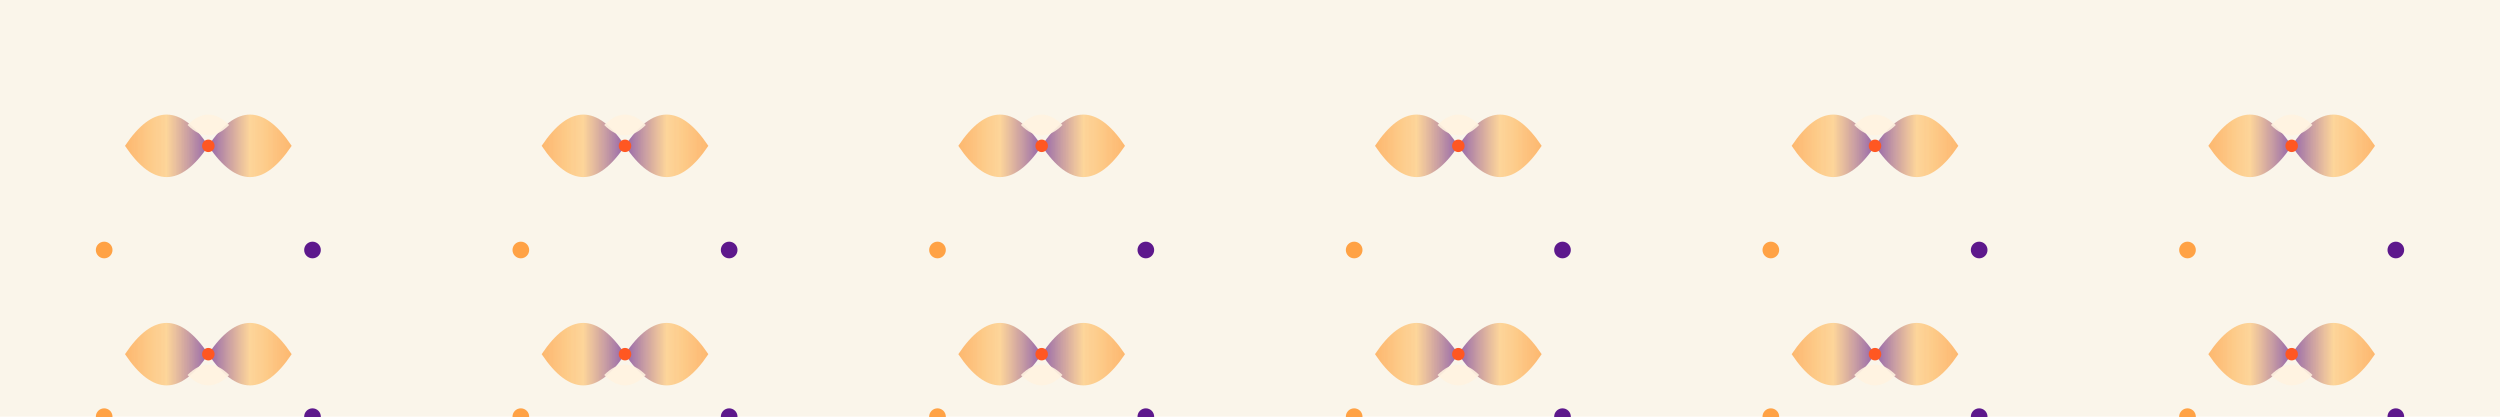
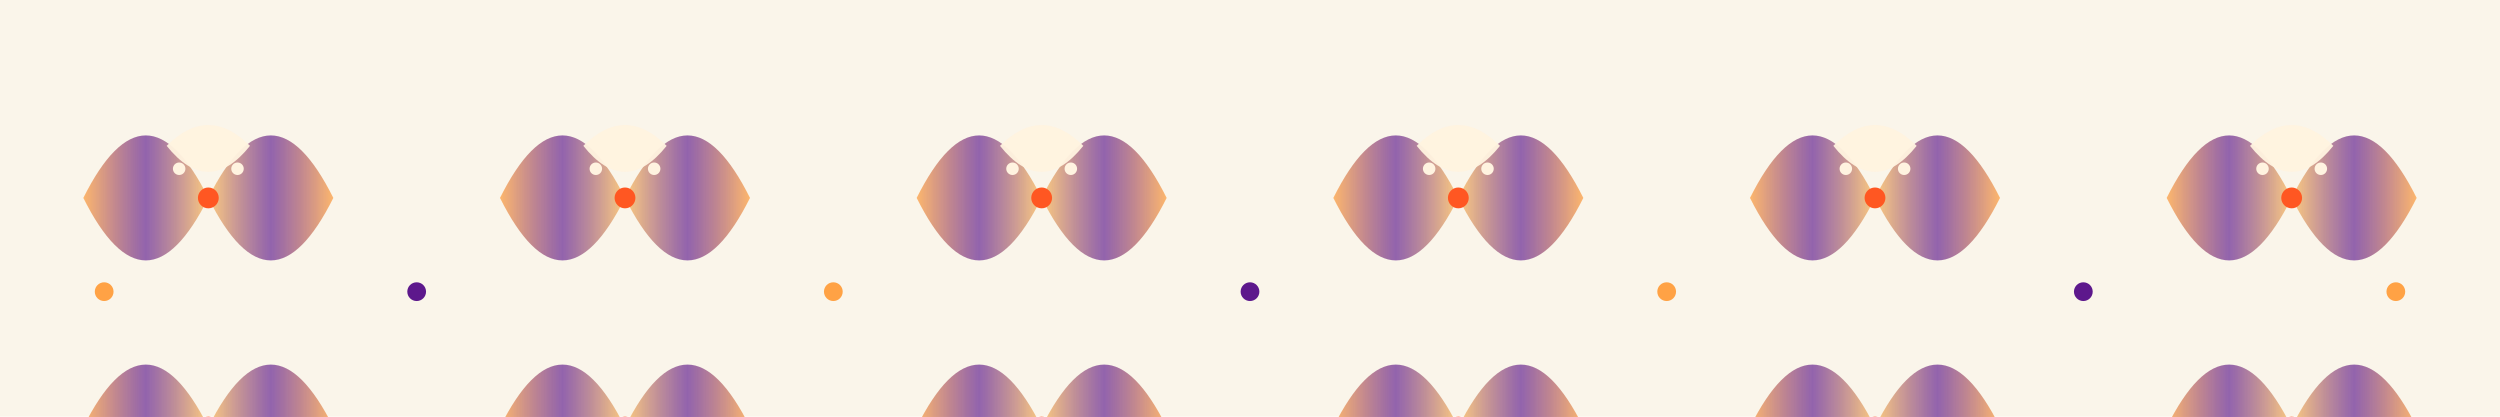
<svg xmlns="http://www.w3.org/2000/svg" width="1200" height="200" viewBox="0 0 1200 200">
  <defs>
-     <linearGradient id="mandalaGrad" x1="0%" y1="0%" x2="100%" y2="0%">
+     <linearGradient id="mandalaGradient" x1="0%" y1="0%" x2="100%" y2="0%">
      <stop offset="0%" style="stop-color:#FF9933;stop-opacity:0.8" />
-       <stop offset="25%" style="stop-color:#FFB74D;stop-opacity:0.6" />
-       <stop offset="50%" style="stop-color:#4B0082;stop-opacity:0.7" />
-       <stop offset="75%" style="stop-color:#FFB74D;stop-opacity:0.6" />
+       <stop offset="25%" style="stop-color:#4B0082;stop-opacity:0.7" />
+       <stop offset="50%" style="stop-color:#FFB74D;stop-opacity:0.8" />
+       <stop offset="75%" style="stop-color:#4B0082;stop-opacity:0.7" />
      <stop offset="100%" style="stop-color:#FF9933;stop-opacity:0.8" />
    </linearGradient>
  </defs>
  <rect width="1200" height="200" fill="#FAF5EA" />
  <g transform="translate(0, 30)">
-     <g id="paisleyRow">
-       <g transform="translate(100, 40)">
-         <path d="M0,0 Q-20,-30 -40,0 Q-20,30 0,0 Q20,30 40,0 Q20,-30 0,0 Z" fill="url(#mandalaGrad)" opacity="0.85" />
-         <path d="M-10,-10 Q0,-20 10,-10 Q0,0 -10,-10 Z" fill="#FFF3E0" opacity="0.9" />
-         <circle cx="0" cy="0" r="3" fill="#FF5722" />
+     <g id="kalkaRow">
+       <g transform="translate(100, 65)">
+         <path d="M0,0 Q-30,-60 -60,0 Q-30,60 0,0 Q30,60 60,0 Q30,-60 0,0 Z" fill="url(#mandalaGradient)" opacity="0.85" />
+         <path d="M-20,-25 Q0,-45 20,-25 Q0,0 -20,-25 Z" fill="#FFF3E0" opacity="0.95" />
+         <circle cx="0" cy="0" r="5" fill="#FF5722" />
+         <circle cx="-14" cy="-14" r="3" fill="#FFF3E0" />
+         <circle cx="14" cy="-14" r="3" fill="#FFF3E0" />
      </g>
-       <g transform="translate(300, 40)">
-         <path d="M0,0 Q-20,-30 -40,0 Q-20,30 0,0 Q20,30 40,0 Q20,-30 0,0 Z" fill="url(#mandalaGrad)" opacity="0.85" />
-         <path d="M-10,-10 Q0,-20 10,-10 Q0,0 -10,-10 Z" fill="#FFF3E0" opacity="0.9" />
-         <circle cx="0" cy="0" r="3" fill="#FF5722" />
+       <g transform="translate(300, 65)">
+         <path d="M0,0 Q-30,-60 -60,0 Q-30,60 0,0 Q30,60 60,0 Q30,-60 0,0 Z" fill="url(#mandalaGradient)" opacity="0.85" />
+         <path d="M-20,-25 Q0,-45 20,-25 Q0,0 -20,-25 Z" fill="#FFF3E0" opacity="0.95" />
+         <circle cx="0" cy="0" r="5" fill="#FF5722" />
+         <circle cx="-14" cy="-14" r="3" fill="#FFF3E0" />
+         <circle cx="14" cy="-14" r="3" fill="#FFF3E0" />
      </g>
-       <g transform="translate(500, 40)">
-         <path d="M0,0 Q-20,-30 -40,0 Q-20,30 0,0 Q20,30 40,0 Q20,-30 0,0 Z" fill="url(#mandalaGrad)" opacity="0.85" />
-         <path d="M-10,-10 Q0,-20 10,-10 Q0,0 -10,-10 Z" fill="#FFF3E0" opacity="0.9" />
-         <circle cx="0" cy="0" r="3" fill="#FF5722" />
+       <g transform="translate(500, 65)">
+         <path d="M0,0 Q-30,-60 -60,0 Q-30,60 0,0 Q30,60 60,0 Q30,-60 0,0 Z" fill="url(#mandalaGradient)" opacity="0.85" />
+         <path d="M-20,-25 Q0,-45 20,-25 Q0,0 -20,-25 Z" fill="#FFF3E0" opacity="0.95" />
+         <circle cx="0" cy="0" r="5" fill="#FF5722" />
+         <circle cx="-14" cy="-14" r="3" fill="#FFF3E0" />
+         <circle cx="14" cy="-14" r="3" fill="#FFF3E0" />
      </g>
-       <g transform="translate(700, 40)">
-         <path d="M0,0 Q-20,-30 -40,0 Q-20,30 0,0 Q20,30 40,0 Q20,-30 0,0 Z" fill="url(#mandalaGrad)" opacity="0.85" />
-         <path d="M-10,-10 Q0,-20 10,-10 Q0,0 -10,-10 Z" fill="#FFF3E0" opacity="0.9" />
-         <circle cx="0" cy="0" r="3" fill="#FF5722" />
+       <g transform="translate(700, 65)">
+         <path d="M0,0 Q-30,-60 -60,0 Q-30,60 0,0 Q30,60 60,0 Q30,-60 0,0 Z" fill="url(#mandalaGradient)" opacity="0.85" />
+         <path d="M-20,-25 Q0,-45 20,-25 Q0,0 -20,-25 Z" fill="#FFF3E0" opacity="0.95" />
+         <circle cx="0" cy="0" r="5" fill="#FF5722" />
+         <circle cx="-14" cy="-14" r="3" fill="#FFF3E0" />
+         <circle cx="14" cy="-14" r="3" fill="#FFF3E0" />
      </g>
-       <g transform="translate(900, 40)">
-         <path d="M0,0 Q-20,-30 -40,0 Q-20,30 0,0 Q20,30 40,0 Q20,-30 0,0 Z" fill="url(#mandalaGrad)" opacity="0.85" />
-         <path d="M-10,-10 Q0,-20 10,-10 Q0,0 -10,-10 Z" fill="#FFF3E0" opacity="0.9" />
-         <circle cx="0" cy="0" r="3" fill="#FF5722" />
+       <g transform="translate(900, 65)">
+         <path d="M0,0 Q-30,-60 -60,0 Q-30,60 0,0 Q30,60 60,0 Q30,-60 0,0 Z" fill="url(#mandalaGradient)" opacity="0.85" />
+         <path d="M-20,-25 Q0,-45 20,-25 Q0,0 -20,-25 Z" fill="#FFF3E0" opacity="0.95" />
+         <circle cx="0" cy="0" r="5" fill="#FF5722" />
+         <circle cx="-14" cy="-14" r="3" fill="#FFF3E0" />
+         <circle cx="14" cy="-14" r="3" fill="#FFF3E0" />
      </g>
-       <g transform="translate(1100, 40)">
-         <path d="M0,0 Q-20,-30 -40,0 Q-20,30 0,0 Q20,30 40,0 Q20,-30 0,0 Z" fill="url(#mandalaGrad)" opacity="0.85" />
-         <path d="M-10,-10 Q0,-20 10,-10 Q0,0 -10,-10 Z" fill="#FFF3E0" opacity="0.9" />
-         <circle cx="0" cy="0" r="3" fill="#FF5722" />
+       <g transform="translate(1100, 65)">
+         <path d="M0,0 Q-30,-60 -60,0 Q-30,60 0,0 Q30,60 60,0 Q30,-60 0,0 Z" fill="url(#mandalaGradient)" opacity="0.85" />
+         <path d="M-20,-25 Q0,-45 20,-25 Q0,0 -20,-25 Z" fill="#FFF3E0" opacity="0.95" />
+         <circle cx="0" cy="0" r="5" fill="#FF5722" />
+         <circle cx="-14" cy="-14" r="3" fill="#FFF3E0" />
+         <circle cx="14" cy="-14" r="3" fill="#FFF3E0" />
      </g>
    </g>
-     <g id="dotRow">
-       <circle cx="50" cy="90" r="4" fill="#FF9933" opacity="0.9">
-         <animate attributeName="opacity" values="0.3;1;0.3" dur="3s" repeatCount="indefinite" />
+     <g id="decorativeDots">
+       <circle cx="50" cy="110" r="4.5" fill="#FF9933" opacity="0.9">
+         <animate attributeName="opacity" values="0.2;1;0.2" dur="3s" repeatCount="indefinite" />
      </circle>
-       <circle cx="150" cy="90" r="4" fill="#4B0082" opacity="0.9">
-         <animate attributeName="opacity" values="0.3;1;0.3" dur="3.5s" repeatCount="indefinite" />
+       <circle cx="200" cy="110" r="4.5" fill="#4B0082" opacity="0.9">
+         <animate attributeName="opacity" values="0.2;1;0.2" dur="3.5s" repeatCount="indefinite" />
      </circle>
-       <circle cx="250" cy="90" r="4" fill="#FF9933" opacity="0.9">
-         <animate attributeName="opacity" values="0.3;1;0.3" dur="3s" repeatCount="indefinite" />
+       <circle cx="400" cy="110" r="4.5" fill="#FF9933" opacity="0.9">
+         <animate attributeName="opacity" values="0.2;1;0.2" dur="3s" repeatCount="indefinite" />
      </circle>
-       <circle cx="350" cy="90" r="4" fill="#4B0082" opacity="0.9">
-         <animate attributeName="opacity" values="0.3;1;0.3" dur="3.5s" repeatCount="indefinite" />
+       <circle cx="600" cy="110" r="4.5" fill="#4B0082" opacity="0.9">
+         <animate attributeName="opacity" values="0.2;1;0.2" dur="3.5s" repeatCount="indefinite" />
      </circle>
-       <circle cx="450" cy="90" r="4" fill="#FF9933" opacity="0.9">
-         <animate attributeName="opacity" values="0.3;1;0.3" dur="3s" repeatCount="indefinite" />
+       <circle cx="800" cy="110" r="4.5" fill="#FF9933" opacity="0.9">
+         <animate attributeName="opacity" values="0.2;1;0.2" dur="3s" repeatCount="indefinite" />
      </circle>
-       <circle cx="550" cy="90" r="4" fill="#4B0082" opacity="0.9">
-         <animate attributeName="opacity" values="0.3;1;0.3" dur="3.5s" repeatCount="indefinite" />
+       <circle cx="1000" cy="110" r="4.5" fill="#4B0082" opacity="0.9">
+         <animate attributeName="opacity" values="0.2;1;0.2" dur="3.5s" repeatCount="indefinite" />
      </circle>
-       <circle cx="650" cy="90" r="4" fill="#FF9933" opacity="0.9">
-         <animate attributeName="opacity" values="0.3;1;0.3" dur="3s" repeatCount="indefinite" />
-       </circle>
-       <circle cx="750" cy="90" r="4" fill="#4B0082" opacity="0.9">
-         <animate attributeName="opacity" values="0.3;1;0.3" dur="3.5s" repeatCount="indefinite" />
-       </circle>
-       <circle cx="850" cy="90" r="4" fill="#FF9933" opacity="0.9">
-         <animate attributeName="opacity" values="0.3;1;0.3" dur="3s" repeatCount="indefinite" />
-       </circle>
-       <circle cx="950" cy="90" r="4" fill="#4B0082" opacity="0.9">
-         <animate attributeName="opacity" values="0.3;1;0.3" dur="3.5s" repeatCount="indefinite" />
-       </circle>
-       <circle cx="1050" cy="90" r="4" fill="#FF9933" opacity="0.9">
-         <animate attributeName="opacity" values="0.3;1;0.3" dur="3s" repeatCount="indefinite" />
-       </circle>
-       <circle cx="1150" cy="90" r="4" fill="#4B0082" opacity="0.9">
-         <animate attributeName="opacity" values="0.3;1;0.3" dur="3.5s" repeatCount="indefinite" />
+       <circle cx="1150" cy="110" r="4.5" fill="#FF9933" opacity="0.9">
+         <animate attributeName="opacity" values="0.2;1;0.2" dur="3s" repeatCount="indefinite" />
      </circle>
    </g>
  </g>
-   <g transform="translate(0, 130)">
-     <use href="#paisleyRow" transform="scale(1, -1) translate(0, -80)" />
-     <use href="#dotRow" transform="translate(0, -20)" />
+   <g transform="translate(0, 140)">
+     <use href="#kalkaRow" transform="scale(1, -1) translate(0, -130)" />
+     <use href="#decorativeDots" transform="translate(0, -45)" />
  </g>
</svg>
